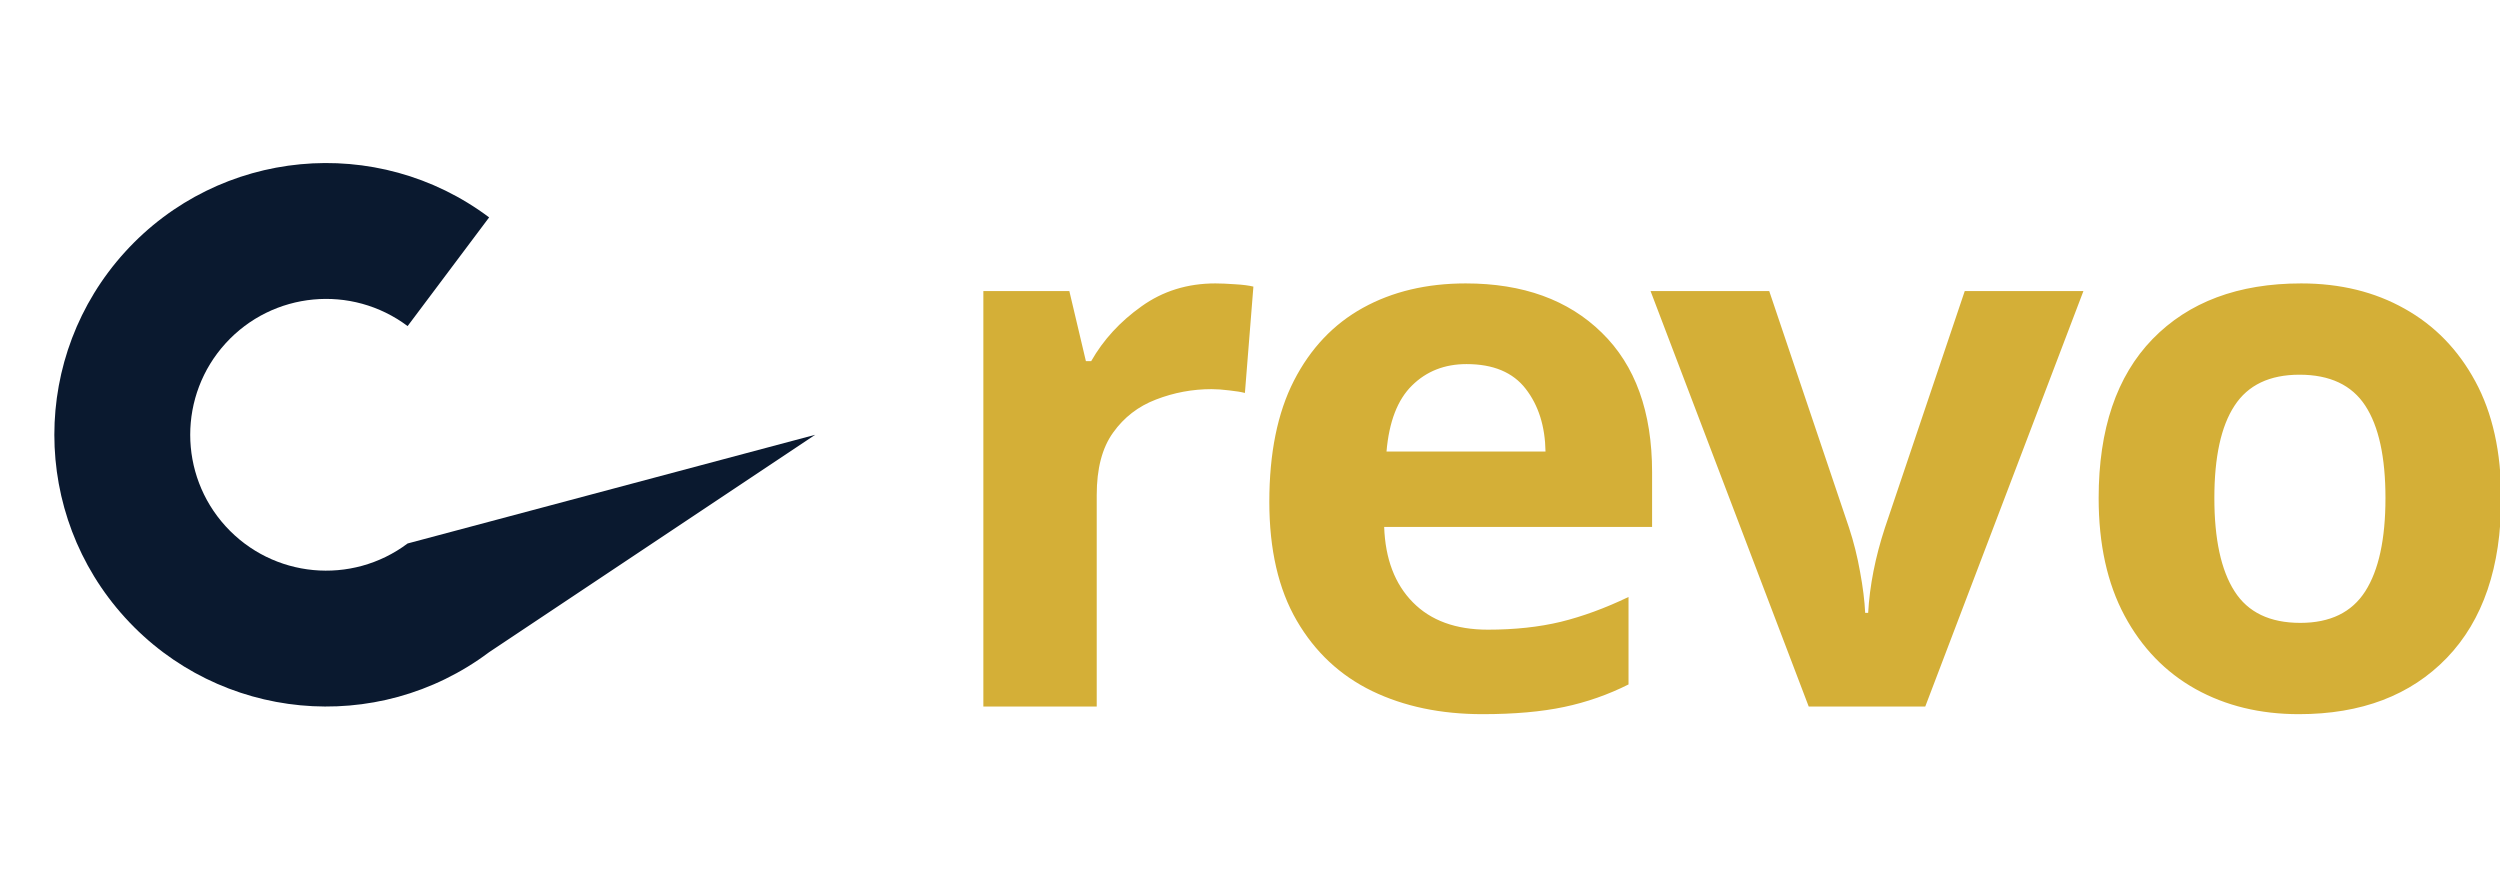
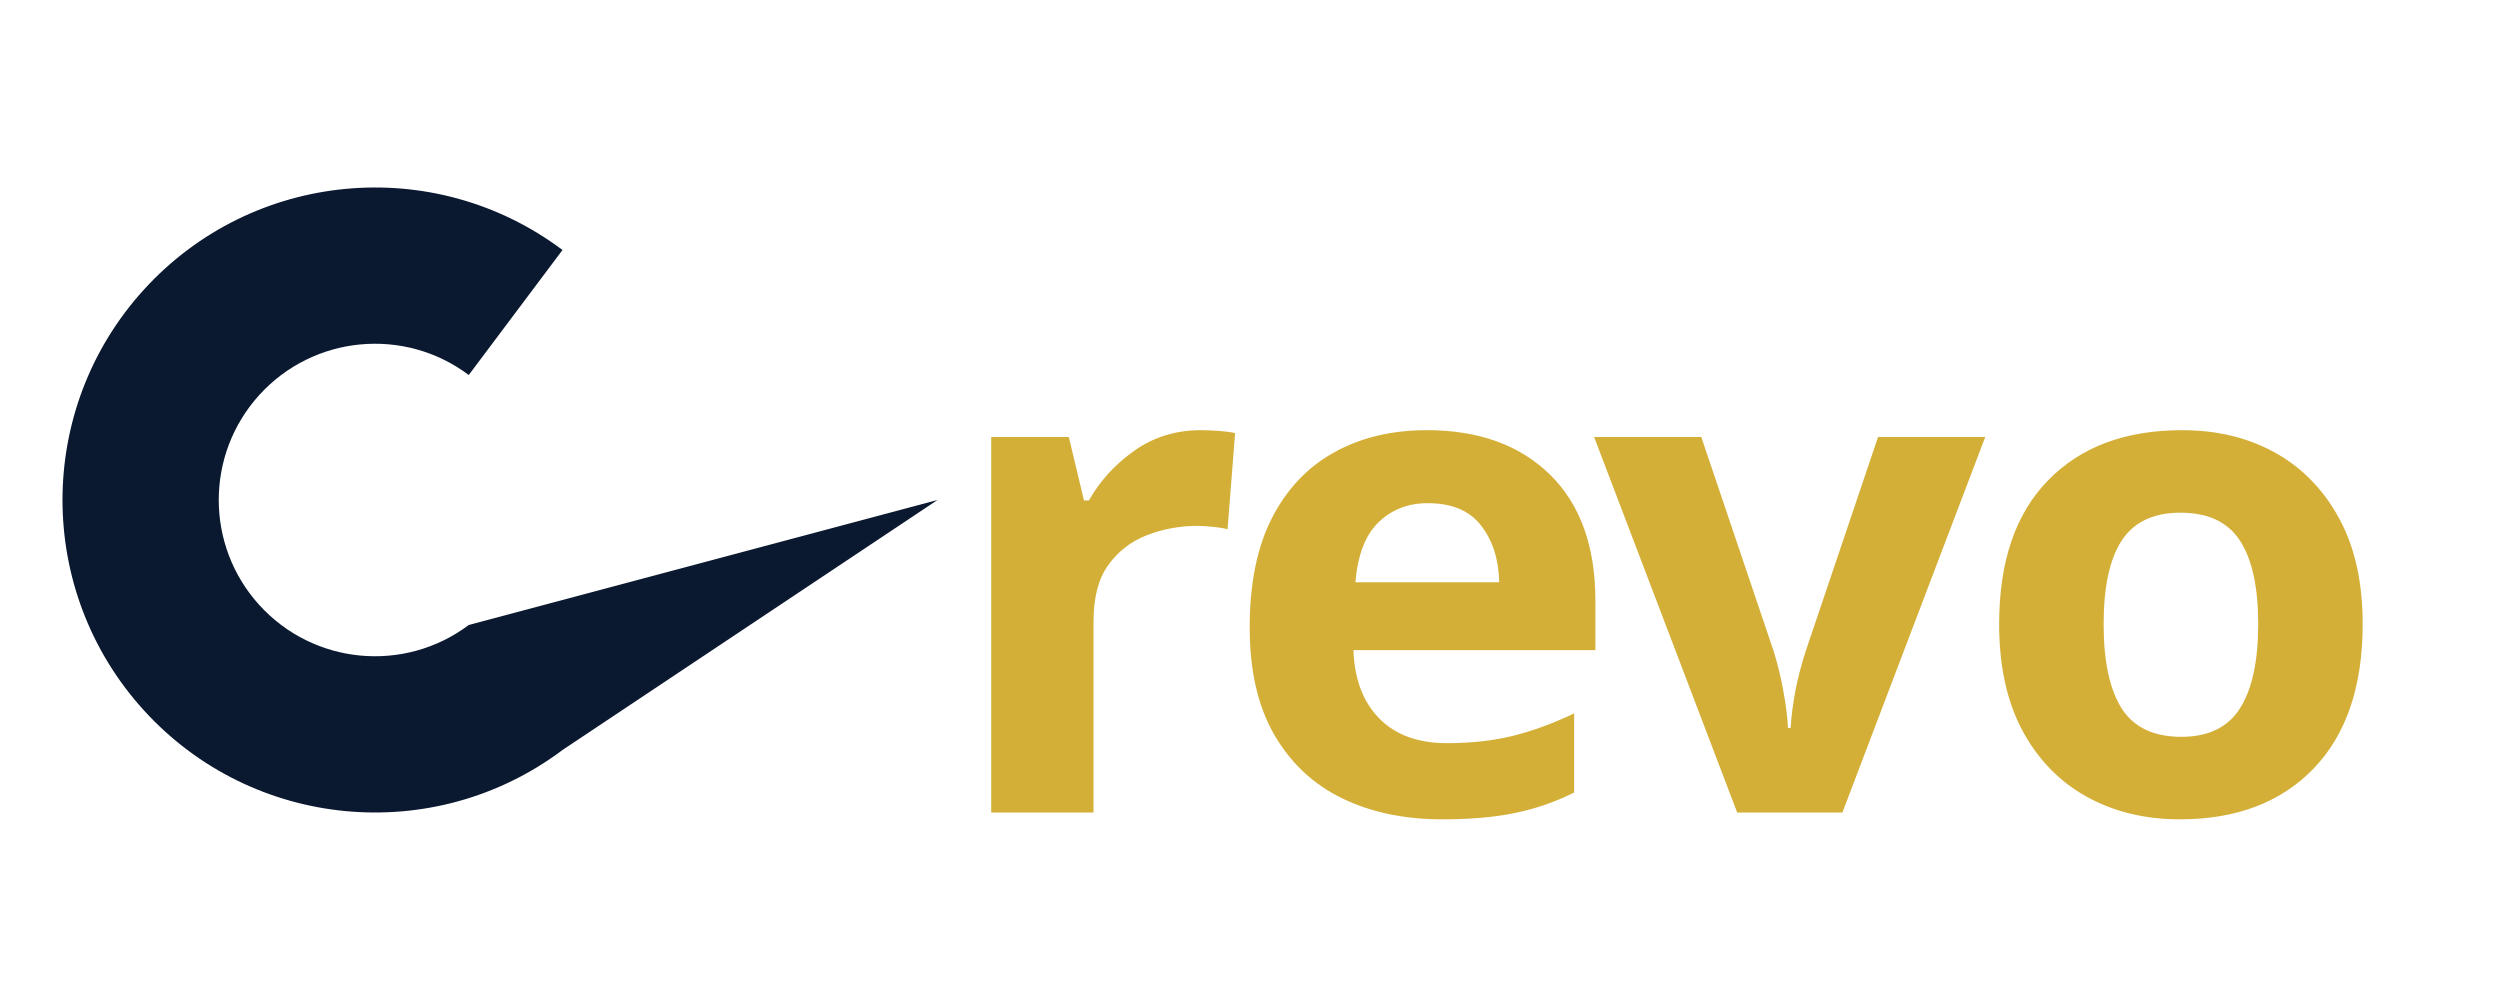
- <svg xmlns="http://www.w3.org/2000/svg" viewBox="0 0 184 64" role="img" aria-label="Crevo">
+ <svg xmlns="http://www.w3.org/2000/svg" viewBox="0 0 160 64" role="img" aria-label="Crevo">
  <path d="M 36 16 A 20 20 0 1 0 36 48 L 60 32 L 30 40 A 10 10 0 1 1 30 24 Z" fill="#0A192F" />
-   <text x="68" y="52" font-family="'Plus Jakarta Sans', system-ui, sans-serif" font-size="56" font-weight="700" letter-spacing="-0.025em" fill="#D4AF37">revo</text>
+   <text x="60" y="52" font-family="'Plus Jakarta Sans', system-ui, sans-serif" font-size="44" font-weight="700" letter-spacing="-0.025em" fill="#D4AF37">revo</text>
</svg>
